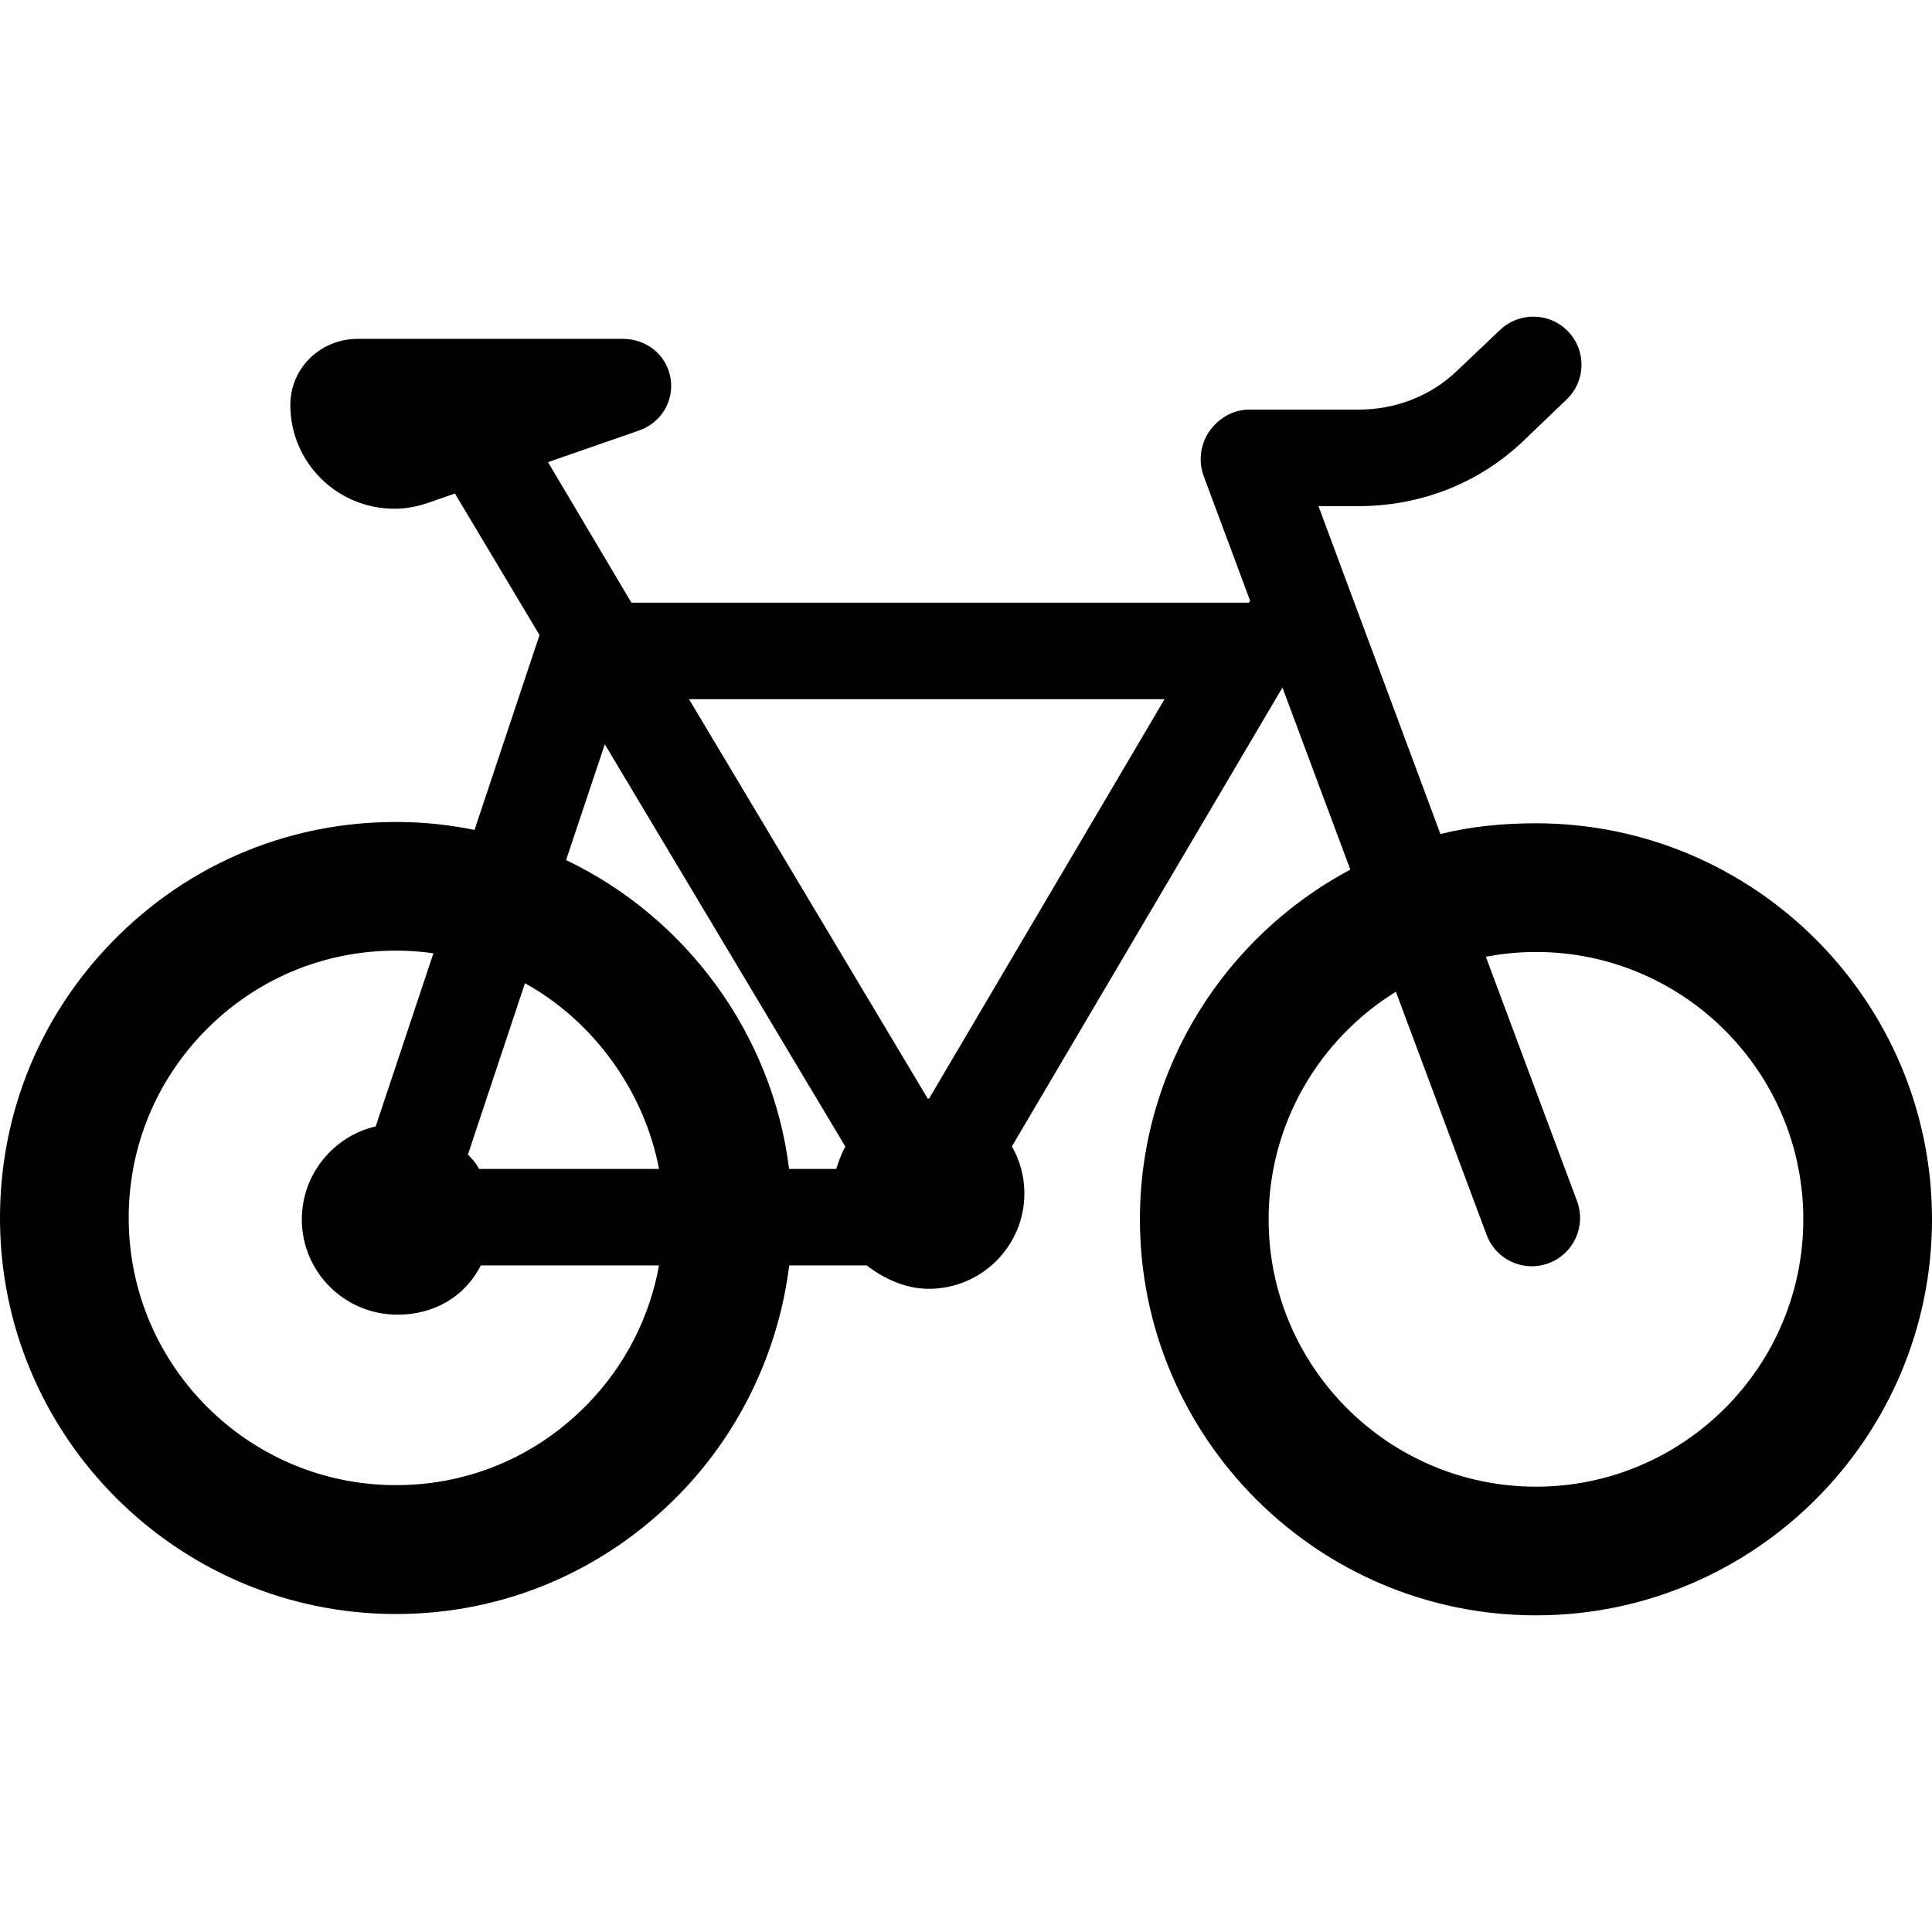
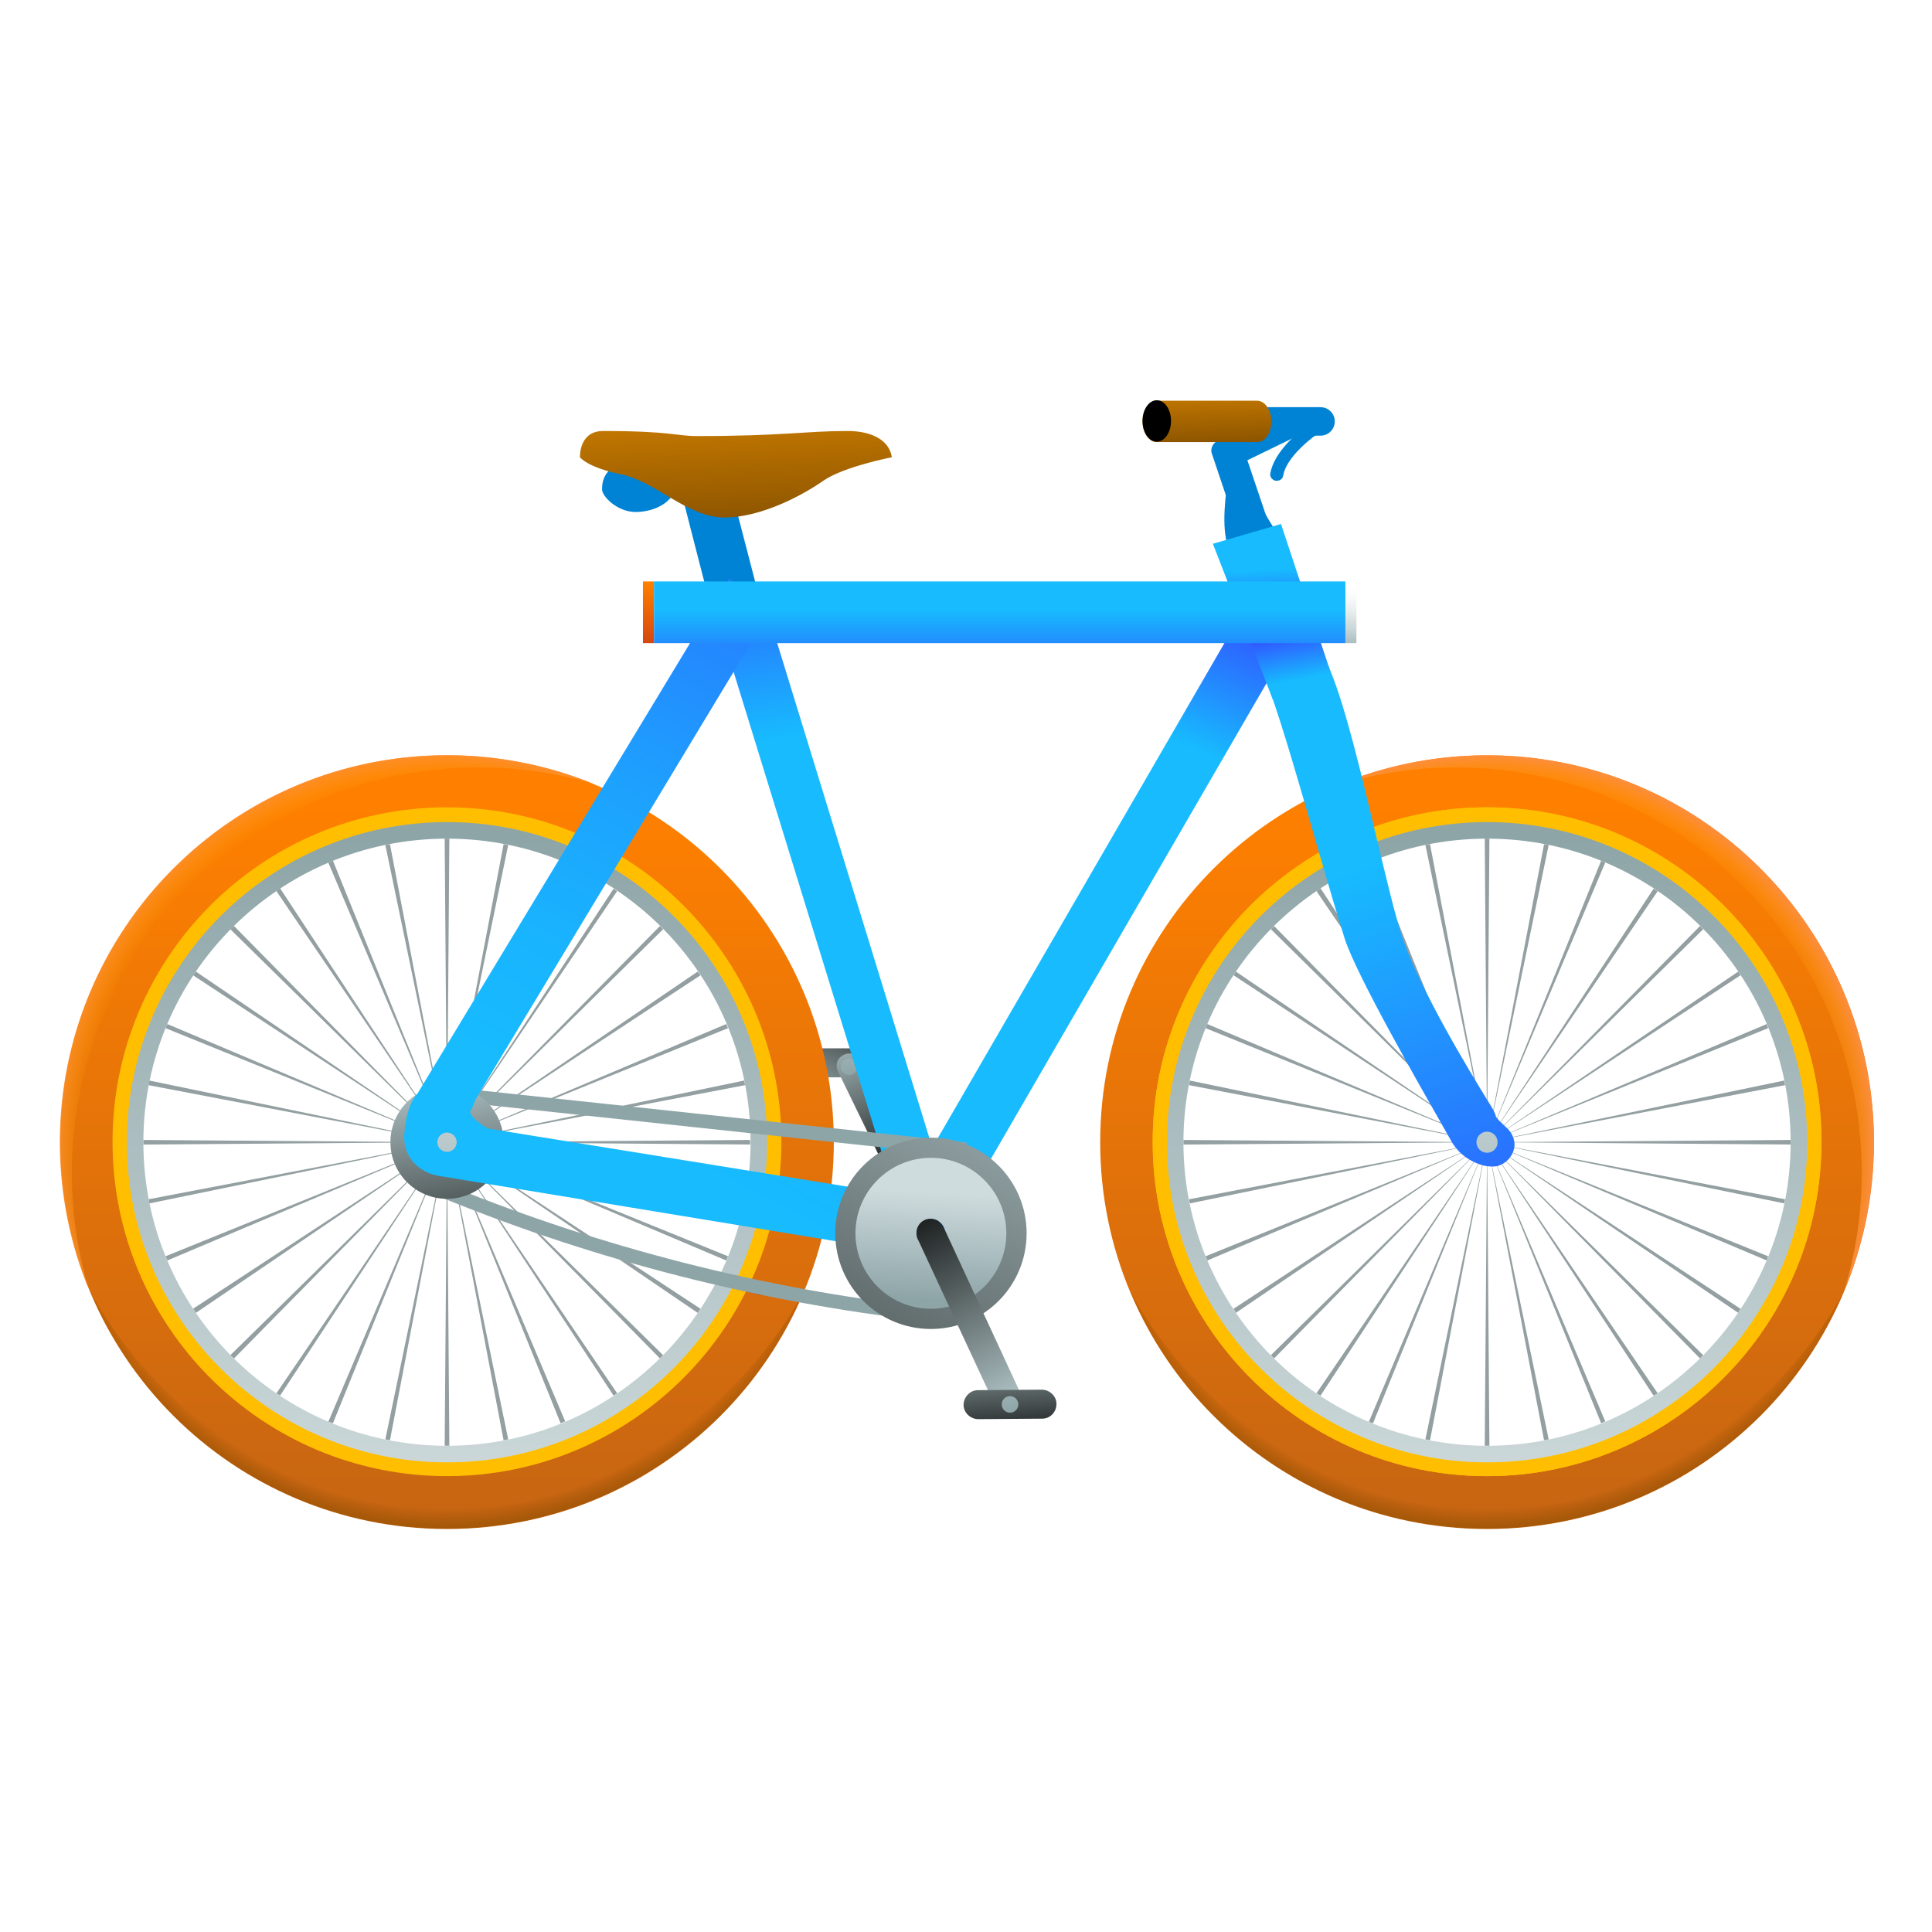
- <svg xmlns="http://www.w3.org/2000/svg" fill="#000000" height="800px" width="800px" version="1.1" id="Capa_1" viewBox="0 0 300.25 300.25" xml:space="preserve">
-   <path d="M238.703,127.946c-5.119,0-10.089,0.487-14.847,1.67l-18.955-50.955h6.176c9.72,0,18.913-3.577,25.887-10.345l6.541-6.273  c2.973-2.885,3.043-7.595,0.158-10.568s-7.633-3.024-10.605-0.139l-6.541,6.206c-4.159,4.037-9.643,6.118-15.439,6.118h-16.979  c-2.458,0-4.76,1.356-6.161,3.375c-1.401,2.02-1.725,4.673-0.865,6.975l7.214,19.372c-0.046-0.001-0.093,0.141-0.139,0.141  c-0.016,0-0.032,0.137-0.049,0.137H98.126L85.165,71.823l14.078-4.895c3.467-1.191,5.564-4.55,4.961-8.166  c-0.604-3.615-3.731-6.101-7.397-6.101H55.597c-5.775,0-10.475,4.506-10.475,10.281c0,8.941,7.266,16.12,16.196,16.12  c1.79,0,3.565-0.347,5.277-0.934l4.103-1.433l13.146,21.996l-10.097,30.285c-3.312-0.669-6.714-1.09-10.193-1.201  c-17.589-0.563-34.055,6.138-46.219,18.697c-11.694,12.074-17.84,27.992-17.303,44.822c1.032,32.337,27.172,58.476,59.509,59.508  c0.673,0.021,1.34,0.032,2.008,0.032c16.811,0,32.513-6.716,44.212-18.794c9.464-9.773,15.291-22.38,16.885-35.38h12.051  c2.598,2,5.961,3.634,9.639,3.634c8.196,0,14.864-6.636,14.864-14.833c0-2.661-0.712-5.139-1.942-7.303l42.042-71.305l10.553,28.289  c-19.435,10.359-32.698,30.831-32.698,54.348c0,33.938,27.61,61.549,61.548,61.549s61.547-27.61,61.547-61.547  S272.641,127.946,238.703,127.946z M180.979,108.661l-36.606,62.091c-0.013,0-0.025-0.062-0.037-0.062  c-0.043,0-0.084,0.096-0.127,0.097l-37.131-62.125H180.979z M93.992,115.669l37.378,62.514c-0.618,1.101-1.089,2.478-1.412,3.478  h-7.326c-2.591-21-16.064-39.121-34.658-48.001L93.992,115.669z M74.447,181.661c-0.503-1-1.081-1.526-1.728-2.233l8.865-26.626  c10.72,5.925,18.562,16.859,20.834,28.859H74.447z M91.395,218.126c-8.215,8.481-19.311,13.04-31.215,12.655  c-21.822-0.696-39.461-18.319-40.157-40.141c-0.363-11.369,3.784-22.112,11.679-30.262c7.898-8.154,18.497-12.642,29.845-12.642  c0.455,0,0.91,0.01,1.369,0.024c1.502,0.048,2.981,0.185,4.439,0.389l-8.966,26.9c-6.569,1.537-11.481,7.43-11.481,14.461  c0,8.196,6.668,14.801,14.863,14.801c5.552,0,10.395-2.65,12.947-7.65h27.699C100.966,204.661,97.197,212.135,91.395,218.126z   M238.703,231.042c-22.909,0-41.548-18.639-41.548-41.548c0-14.932,7.921-28.044,19.779-35.369l14.098,37.785  c1.125,3.017,3.986,4.88,7.027,4.88c0.871,0,1.757-0.152,2.621-0.476c3.881-1.447,5.853-5.768,4.404-9.648l-14.169-37.977  c2.524-0.481,5.125-0.743,7.788-0.743c22.909,0,41.547,18.639,41.547,41.548S261.613,231.042,238.703,231.042z" />
+ <svg xmlns="http://www.w3.org/2000/svg" width="800px" height="800px" viewBox="0 0 24 24" fill="none">
+   <path d="M18.473 9.383C15.822 9.383 13.667 11.531 13.667 14.188C13.667 16.846 15.816 18.994 18.473 18.994C21.124 18.994 23.279 16.846 23.279 14.188C23.279 11.531 21.124 9.383 18.473 9.383ZM18.473 18.108C16.307 18.108 14.553 16.354 14.553 14.188C14.553 12.023 16.307 10.268 18.473 10.268C20.639 10.268 22.393 12.023 22.393 14.188C22.393 16.354 20.639 18.108 18.473 18.108Z" fill="url(#paint0_linear)" />
+   <path d="M18.473 10.029C16.176 10.029 14.319 11.892 14.319 14.183C14.319 16.48 16.181 18.337 18.473 18.337C20.764 18.337 22.627 16.474 22.627 14.183C22.627 11.892 20.77 10.029 18.473 10.029ZM18.473 18.126C16.296 18.126 14.536 16.36 14.536 14.189C14.536 12.012 16.302 10.252 18.473 10.252C20.644 10.252 22.41 12.017 22.41 14.189C22.41 16.366 20.65 18.126 18.473 18.126Z" fill="#FFBF00" />
+   <path d="M18.473 18.68C16.559 18.68 14.896 17.611 14.039 16.04C14.764 17.771 16.473 18.989 18.473 18.989C20.467 18.989 22.181 17.771 22.907 16.04C22.05 17.617 20.387 18.68 18.473 18.68Z" fill="url(#paint1_radial)" />
+   <path d="M10.176 13.023H10.97C11.067 13.023 11.153 13.103 11.153 13.201C11.153 13.298 11.073 13.383 10.976 13.383H10.181C10.084 13.383 9.999 13.303 9.999 13.206C9.999 13.103 10.079 13.023 10.176 13.023Z" fill="url(#paint2_linear)" />
+   <path d="M18.473 14.189L22.244 14.161V14.218L18.473 14.189Z" fill="#939FA1" />
+   <path d="M14.701 14.161L18.473 14.189L14.701 14.218V14.161Z" fill="#939FA1" />
+   <path d="M18.473 14.189L18.502 17.96H18.444L18.473 14.189Z" fill="#939FA1" />
+   <path d="M18.502 10.418L18.473 14.189L18.444 10.418H18.502Z" fill="#939FA1" />
+   <path d="M18.473 14.189L21.158 16.835L21.118 16.875L18.473 14.189Z" fill="#939FA1" />
+   <path d="M15.827 11.503L18.473 14.189L15.787 11.543L15.827 11.503Z" fill="#939FA1" />
+   <path d="M18.473 14.189L15.827 16.875L15.787 16.835L18.473 14.189Z" fill="#939FA1" />
+   <path d="M21.158 11.543L18.473 14.189L21.118 11.503L21.158 11.543Z" fill="#939FA1" />
+   <path d="M18.473 14.189L21.947 12.721L21.964 12.772L18.473 14.189Z" fill="#939FA1" />
+   <path d="M14.976 15.606L18.473 14.189L14.998 15.658L14.976 15.606Z" fill="#939FA1" />
+   <path d="M18.473 14.189L19.941 17.657L19.89 17.68L18.473 14.189Z" fill="#939FA1" />
+   <path d="M17.056 10.692L18.473 14.189L17.004 10.715L17.056 10.692Z" fill="#939FA1" />
+   <path d="M18.473 14.189L21.964 15.606L21.947 15.658L18.473 14.189Z" fill="#939FA1" />
+   <path d="M14.998 12.721L18.473 14.189L14.976 12.772L14.998 12.721Z" fill="#939FA1" />
+   <path d="M18.473 14.189L17.056 17.68L17.004 17.663L18.473 14.189Z" fill="#939FA1" />
+   <path d="M19.941 10.715L18.473 14.189L19.89 10.692L19.941 10.715Z" fill="#939FA1" />
+   <path d="M18.473 14.189L22.164 13.423L22.175 13.48L18.473 14.189Z" fill="#939FA1" />
+   <path d="M14.77 14.898L18.473 14.189L14.781 14.949L14.77 14.898Z" fill="#939FA1" />
+   <path d="M18.473 14.189L19.238 17.88L19.181 17.892L18.473 14.189Z" fill="#939FA1" />
+   <path d="M17.764 10.486L18.473 14.189L17.707 10.497L17.764 10.486Z" fill="#939FA1" />
+   <path d="M18.473 14.189L21.621 16.258L21.593 16.309L18.473 14.189Z" fill="#939FA1" />
+   <path d="M15.352 12.069L18.473 14.189L15.324 12.115L15.352 12.069Z" fill="#939FA1" />
+   <path d="M18.473 14.189L16.404 17.337L16.353 17.309L18.473 14.189Z" fill="#939FA1" />
+   <path d="M20.593 11.069L18.473 14.189L20.541 11.04L20.593 11.069Z" fill="#939FA1" />
+   <path d="M18.473 14.189L21.593 12.069L21.621 12.115L18.473 14.189Z" fill="#939FA1" />
+   <path d="M15.324 16.258L18.473 14.189L15.352 16.309L15.324 16.258Z" fill="#939FA1" />
+   <path d="M18.473 14.189L20.593 17.309L20.541 17.337L18.473 14.189Z" fill="#939FA1" />
+   <path d="M16.404 11.034L18.473 14.188L16.353 11.069L16.404 11.034Z" fill="#939FA1" />
+   <path d="M18.473 14.189L22.175 14.898L22.164 14.949L18.473 14.189Z" fill="#939FA1" />
+   <path d="M14.781 13.423L18.473 14.189L14.77 13.48L14.781 13.423Z" fill="#939FA1" />
+   <path d="M18.473 14.189L17.764 17.892L17.707 17.88L18.473 14.189Z" fill="#939FA1" />
+   <path d="M19.238 10.497L18.473 14.189L19.181 10.486L19.238 10.497Z" fill="#939FA1" />
+   <path d="M5.553 14.189L9.318 14.161V14.218L5.553 14.189Z" fill="#939FA1" />
+   <path d="M1.781 14.161L5.553 14.189L1.781 14.218V14.161Z" fill="#939FA1" />
+   <path d="M5.553 14.189L5.582 17.96H5.524L5.553 14.189Z" fill="#939FA1" />
+   <path d="M5.582 10.418L5.553 14.189L5.524 10.418H5.582Z" fill="#939FA1" />
+   <path d="M5.553 14.189L8.238 16.835L8.198 16.875L5.553 14.189Z" fill="#939FA1" />
+   <path d="M2.907 11.503L5.553 14.189L2.861 11.543L2.907 11.503Z" fill="#939FA1" />
+   <path d="M5.553 14.189L2.907 16.875L2.861 16.835L5.553 14.189Z" fill="#939FA1" />
+   <path d="M8.238 11.543L5.553 14.189L8.198 11.503L8.238 11.543Z" fill="#939FA1" />
+   <path d="M5.553 14.189L9.021 12.721L9.044 12.772L5.553 14.189Z" fill="#939FA1" />
+   <path d="M2.056 15.606L5.553 14.189L2.079 15.658L2.056 15.606Z" fill="#939FA1" />
+   <path d="M5.553 14.189L7.021 17.657L6.964 17.68L5.553 14.189Z" fill="#939FA1" />
+   <path d="M4.136 10.692L5.553 14.189L4.078 10.715L4.136 10.692Z" fill="#939FA1" />
+   <path d="M5.553 14.189L9.044 15.606L9.021 15.658L5.553 14.189Z" fill="#939FA1" />
+   <path d="M2.079 12.721L5.553 14.189L2.056 12.772L2.079 12.721Z" fill="#939FA1" />
+   <path d="M5.553 14.189L4.136 17.68L4.078 17.663L5.553 14.189Z" fill="#939FA1" />
+   <path d="M7.021 10.715L5.553 14.189L6.964 10.692L7.021 10.715Z" fill="#939FA1" />
+   <path d="M5.553 14.189L9.244 13.423L9.256 13.48L5.553 14.189Z" fill="#939FA1" />
+   <path d="M1.844 14.898L5.553 14.189L1.856 14.949L1.844 14.898Z" fill="#939FA1" />
+   <path d="M5.553 14.189L6.313 17.88L6.256 17.892L5.553 14.189Z" fill="#939FA1" />
+   <path d="M4.844 10.486L5.553 14.189L4.787 10.497L4.844 10.486Z" fill="#939FA1" />
+   <path d="M5.553 14.189L8.702 16.258L8.667 16.309L5.553 14.189Z" fill="#939FA1" />
+   <path d="M2.433 12.069L5.553 14.189L2.398 12.115L2.433 12.069Z" fill="#939FA1" />
+   <path d="M5.553 14.189L3.479 17.337L3.433 17.309L5.553 14.189Z" fill="#939FA1" />
+   <path d="M7.667 11.069L5.553 14.189L7.622 11.04L7.667 11.069Z" fill="#939FA1" />
+   <path d="M5.553 14.189L8.667 12.069L8.702 12.115L5.553 14.189Z" fill="#939FA1" />
+   <path d="M2.398 16.258L5.553 14.189L2.433 16.309L2.398 16.258Z" fill="#939FA1" />
+   <path d="M5.553 14.189L7.667 17.309L7.622 17.337L5.553 14.189Z" fill="#939FA1" />
+   <path d="M3.479 11.034L5.553 14.188L3.433 11.069L3.479 11.034Z" fill="#939FA1" />
+   <path d="M5.553 14.189L9.256 14.898L9.244 14.949L5.553 14.189Z" fill="#939FA1" />
+   <path d="M1.856 13.423L5.553 14.189L1.844 13.48L1.856 13.423Z" fill="#939FA1" />
+   <path d="M5.553 14.189L4.844 17.892L4.787 17.88L5.553 14.189Z" fill="#939FA1" />
+   <path d="M6.313 10.497L5.553 14.189L6.256 10.486L6.313 10.497Z" fill="#939FA1" />
+   <path d="M5.553 9.383C2.901 9.383 0.747 11.531 0.747 14.188C0.747 16.846 2.896 18.994 5.553 18.994C8.21 18.994 10.358 16.846 10.358 14.188C10.358 11.531 8.204 9.383 5.553 9.383ZM5.553 18.108C3.387 18.108 1.633 16.354 1.633 14.188C1.633 12.023 3.387 10.268 5.553 10.268C7.718 10.268 9.473 12.023 9.473 14.188C9.473 16.354 7.713 18.108 5.553 18.108Z" fill="url(#paint3_linear)" />
+   <path d="M5.553 10.029C3.256 10.029 1.398 11.892 1.398 14.183C1.398 16.48 3.261 18.337 5.553 18.337C7.844 18.337 9.707 16.474 9.707 14.183C9.707 11.892 7.844 10.029 5.553 10.029ZM5.553 18.126C3.376 18.126 1.616 16.36 1.616 14.189C1.616 12.012 3.381 10.252 5.553 10.252C7.724 10.252 9.49 12.017 9.49 14.189C9.49 16.366 7.724 18.126 5.553 18.126Z" fill="#FFBF00" />
+   <path d="M5.553 10.212C3.359 10.212 1.576 11.995 1.576 14.189C1.576 16.383 3.359 18.166 5.553 18.166C7.747 18.166 9.53 16.383 9.53 14.189C9.53 11.989 7.747 10.212 5.553 10.212ZM5.553 17.96C3.473 17.96 1.781 16.275 1.781 14.189C1.781 12.109 3.467 10.418 5.553 10.418C7.639 10.418 9.324 12.103 9.324 14.189C9.319 16.269 7.633 17.96 5.553 17.96Z" fill="url(#paint4_linear)" />
+   <path d="M5.553 18.68C3.639 18.68 1.976 17.611 1.119 16.04C1.844 17.771 3.553 18.989 5.553 18.989C7.547 18.989 9.262 17.771 9.987 16.04C9.13 17.617 7.467 18.68 5.553 18.68Z" fill="url(#paint5_radial)" />
+   <path d="M18.473 10.029C16.176 10.029 14.319 11.892 14.319 14.183C14.319 16.48 16.181 18.337 18.473 18.337C20.764 18.337 22.627 16.474 22.627 14.183C22.627 11.892 20.77 10.029 18.473 10.029ZM18.473 18.126C16.296 18.126 14.536 16.36 14.536 14.189C14.536 12.012 16.302 10.252 18.473 10.252C20.644 10.252 22.41 12.017 22.41 14.189C22.41 16.366 20.65 18.126 18.473 18.126Z" fill="#FFBF00" />
+   <path d="M18.473 10.212C16.279 10.212 14.496 11.995 14.496 14.189C14.496 16.383 16.279 18.166 18.473 18.166C20.667 18.166 22.45 16.383 22.45 14.189C22.45 11.989 20.667 10.212 18.473 10.212ZM18.473 17.96C16.393 17.96 14.701 16.275 14.701 14.189C14.701 12.109 16.387 10.418 18.473 10.418C20.558 10.418 22.244 12.103 22.244 14.189C22.244 16.269 20.553 17.96 18.473 17.96Z" fill="url(#paint6_linear)" />
+   <path d="M11.364 15.269L10.41 13.309C10.37 13.229 10.404 13.137 10.484 13.103C10.564 13.063 10.656 13.098 10.69 13.178L11.644 15.137L11.364 15.269Z" fill="url(#paint7_linear)" />
+   <path d="M10.547 13.355C10.604 13.355 10.65 13.309 10.65 13.252C10.65 13.195 10.604 13.149 10.547 13.149C10.49 13.149 10.444 13.195 10.444 13.252C10.444 13.309 10.49 13.355 10.547 13.355Z" fill="url(#paint8_linear)" />
+   <path d="M11.559 15.434C11.618 15.434 11.667 15.386 11.667 15.326C11.667 15.266 11.618 15.217 11.559 15.217C11.499 15.217 11.45 15.266 11.45 15.326C11.45 15.386 11.499 15.434 11.559 15.434Z" fill="#FB9261" />
+   <path d="M11.678 15.486L11.141 15.017L15.667 7.2L16.204 7.674L11.678 15.486Z" fill="url(#paint9_linear)" />
+   <path d="M11.21 15.149L8.827 7.418L9.444 7.303L11.821 15.035L11.21 15.149Z" fill="url(#paint10_linear)" />
+   <path d="M7.616 5.8C7.49 5.897 7.479 6 7.479 6.08C7.479 6.166 7.667 6.36 7.896 6.36C8.124 6.36 8.37 6.246 8.41 6.017C8.456 5.795 7.616 5.8 7.616 5.8Z" fill="#0083D4" />
+   <path d="M9.501 15.983L8.976 15.846C8.959 15.88 8.941 15.921 8.924 15.955L9.45 16.092C9.473 16.058 9.49 16.018 9.501 15.983Z" fill="#B34F20" />
+   <path d="M11.564 16.503C11.53 16.503 11.496 16.503 11.461 16.497C11.41 16.492 11.359 16.486 11.307 16.474L11.347 16.28C11.387 16.292 11.433 16.297 11.473 16.297C11.501 16.297 11.53 16.303 11.559 16.303C12.061 16.303 12.496 15.915 12.541 15.406C12.564 15.143 12.484 14.886 12.313 14.686C12.141 14.486 11.907 14.36 11.644 14.337L11.661 14.143C11.976 14.172 12.261 14.32 12.461 14.56C12.661 14.8 12.759 15.109 12.73 15.423C12.684 16.04 12.17 16.503 11.564 16.503Z" fill="#FB9261" />
+   <path d="M11.907 16.457L11.456 16.406C9.421 16.172 7.421 15.663 5.524 14.892L5.507 14.886L5.381 14.766L5.501 14.64L5.604 14.737C7.484 15.497 9.461 16.006 11.479 16.234L11.93 16.286L11.907 16.457Z" fill="#8EA5A8" />
+   <path d="M5.548 13.501L5.53 13.671L11.99 14.363L12.008 14.193L5.548 13.501Z" fill="#8EA5A8" />
+   <path d="M5.553 14.892C5.941 14.892 6.256 14.577 6.256 14.189C6.256 13.8 5.941 13.486 5.553 13.486C5.165 13.486 4.85 13.8 4.85 14.189C4.85 14.577 5.165 14.892 5.553 14.892Z" fill="url(#paint11_linear)" />
+   <path d="M5.553 14.429C5.685 14.429 5.793 14.321 5.793 14.189C5.793 14.056 5.685 13.949 5.553 13.949C5.42 13.949 5.313 14.056 5.313 14.189C5.313 14.321 5.42 14.429 5.553 14.429Z" fill="#FB9261" />
+   <path d="M5.553 14.32C5.625 14.32 5.684 14.262 5.684 14.189C5.684 14.117 5.625 14.058 5.553 14.058C5.48 14.058 5.421 14.117 5.421 14.189C5.421 14.262 5.48 14.32 5.553 14.32Z" fill="#2684FF" />
+   <path d="M8.758 7.263L8.381 5.795L8.981 5.686L9.444 7.469L8.758 7.263Z" fill="#0083D4" />
+   <path d="M15.616 6.874C15.536 6.874 15.456 6.823 15.427 6.743L15.05 5.623C15.05 5.623 15.016 5.497 15.193 5.446C15.359 5.4 15.421 5.497 15.421 5.497L15.799 6.617C15.833 6.72 15.776 6.829 15.673 6.869C15.662 6.869 15.639 6.874 15.616 6.874Z" fill="#0083D4" />
+   <path d="M16.404 5.412H15.621C15.524 5.412 15.444 5.332 15.444 5.235C15.444 5.138 15.524 5.058 15.621 5.058H16.404C16.502 5.058 16.581 5.138 16.581 5.235C16.581 5.332 16.502 5.412 16.404 5.412Z" fill="#0083D4" />
+   <path d="M7.204 5.68C7.204 5.554 7.256 5.354 7.49 5.354C8.33 5.354 8.404 5.417 8.656 5.417C9.73 5.417 9.999 5.354 10.53 5.354C10.804 5.354 11.044 5.452 11.079 5.68C11.079 5.68 10.484 5.795 10.227 5.972C9.976 6.149 9.456 6.429 8.999 6.429C8.541 6.429 8.141 5.977 7.713 5.892C7.296 5.806 7.204 5.68 7.204 5.68Z" fill="url(#paint12_linear)" />
+   <path d="M8.124 7.223H7.987V7.989H8.124V7.223Z" fill="url(#paint13_linear)" />
+   <path d="M16.85 7.223H16.713V7.989H16.85V7.223Z" fill="url(#paint14_linear)" />
+   <path d="M11.564 15.486C11.473 15.486 11.398 15.411 11.398 15.32C11.398 15.229 11.473 15.154 11.564 15.154C11.656 15.154 11.73 15.229 11.73 15.32C11.724 15.411 11.656 15.486 11.564 15.486ZM11.564 15.177C11.484 15.177 11.416 15.246 11.416 15.326C11.416 15.406 11.484 15.474 11.564 15.474C11.644 15.474 11.713 15.406 11.713 15.326C11.713 15.246 11.644 15.177 11.564 15.177Z" fill="#F1F1F1" />
+   <path d="M6.056 14.018C5.867 13.903 5.839 13.829 5.839 13.812C5.839 13.812 5.839 13.812 5.839 13.806L5.861 13.777L5.907 13.658L9.57 7.589L9.056 7.189L5.187 13.583C5.056 13.72 5.027 14 5.021 14.12C5.021 14.452 5.296 14.583 5.444 14.606L12.004 15.686L12.13 15L6.056 14.018Z" fill="url(#paint15_linear)" />
+   <path d="M5.553 14.309C5.619 14.309 5.673 14.255 5.673 14.189C5.673 14.123 5.619 14.069 5.553 14.069C5.486 14.069 5.433 14.123 5.433 14.189C5.433 14.255 5.486 14.309 5.553 14.309Z" fill="url(#paint16_linear)" />
+   <path d="M18.73 14.023L18.616 13.914C18.587 13.88 18.581 13.869 18.581 13.863C18.576 13.84 18.564 13.811 18.524 13.743C18.215 13.246 17.661 12.32 17.433 11.68C17.341 11.423 17.221 10.909 17.09 10.366C16.913 9.623 16.713 8.783 16.53 8.343L16.501 8.269L15.753 8.514L15.781 8.6C15.93 9.011 16.158 9.8 16.358 10.497C16.495 10.971 16.627 11.417 16.707 11.669C16.861 12.131 17.616 13.451 17.981 14.091L18.033 14.183C18.118 14.331 18.261 14.434 18.433 14.48C18.433 14.48 18.484 14.491 18.535 14.491C18.558 14.491 18.576 14.491 18.598 14.486C18.707 14.457 18.787 14.371 18.81 14.263C18.827 14.183 18.793 14.086 18.73 14.023Z" fill="url(#paint17_linear)" />
+   <path d="M18.473 14.32C18.545 14.32 18.604 14.262 18.604 14.189C18.604 14.117 18.545 14.058 18.473 14.058C18.4 14.058 18.341 14.117 18.341 14.189C18.341 14.262 18.4 14.32 18.473 14.32Z" fill="url(#paint18_linear)" />
+   <path d="M15.244 6.029C15.244 6.029 15.153 6.577 15.267 6.812C15.381 7.046 15.747 6.697 15.747 6.697L15.855 6.612L15.467 5.972L15.244 6.029Z" fill="#0083D4" />
+   <path d="M15.913 6.509L15.067 6.755L15.393 7.595H15.45C15.667 7.595 15.89 7.612 16.164 7.657L16.301 7.68L15.913 6.509Z" fill="url(#paint19_linear)" />
+   <path d="M16.244 7.497L16.193 7.492C15.913 7.452 15.678 7.429 15.45 7.429H15.324L15.81 8.686L16.558 8.434L16.244 7.497Z" fill="url(#paint20_linear)" />
+   <path d="M15.861 5.972C15.856 5.972 15.85 5.972 15.844 5.972C15.799 5.96 15.77 5.92 15.781 5.874C15.827 5.646 16.038 5.446 16.187 5.32L16.113 5.309C16.067 5.303 16.038 5.263 16.044 5.217C16.05 5.172 16.09 5.143 16.136 5.149L16.416 5.189C16.45 5.194 16.479 5.217 16.484 5.252C16.49 5.286 16.479 5.32 16.444 5.337C16.439 5.337 15.998 5.617 15.941 5.903C15.936 5.949 15.901 5.972 15.861 5.972Z" fill="#0083D4" />
+   <path d="M15.267 5.812C15.204 5.812 15.147 5.778 15.119 5.72C15.079 5.64 15.113 5.543 15.193 5.503L16.05 5.086C16.13 5.046 16.227 5.08 16.267 5.16C16.307 5.24 16.273 5.338 16.193 5.378L15.336 5.795C15.313 5.806 15.29 5.812 15.267 5.812Z" fill="#0083D4" />
+   <path d="M11.564 16.509C12.221 16.509 12.753 15.977 12.753 15.32C12.753 14.664 12.221 14.132 11.564 14.132C10.908 14.132 10.376 14.664 10.376 15.32C10.376 15.977 10.908 16.509 11.564 16.509Z" fill="url(#paint21_linear)" />
+   <path d="M11.564 16.258C12.082 16.258 12.501 15.838 12.501 15.32C12.501 14.803 12.082 14.383 11.564 14.383C11.046 14.383 10.627 14.803 10.627 15.32C10.627 15.838 11.046 16.258 11.564 16.258Z" fill="url(#paint22_linear)" />
+   <path d="M11.564 15.497C11.662 15.497 11.742 15.418 11.742 15.32C11.742 15.222 11.662 15.143 11.564 15.143C11.466 15.143 11.387 15.222 11.387 15.32C11.387 15.418 11.466 15.497 11.564 15.497Z" fill="#2684FF" />
+   <path d="M16.713 7.223H8.124V7.989H16.713V7.223Z" fill="url(#paint23_linear)" />
+   <path d="M15.616 5.492H14.37C14.273 5.492 14.193 5.378 14.193 5.235C14.193 5.092 14.273 4.978 14.37 4.978H15.616C15.713 4.978 15.793 5.092 15.793 5.235C15.793 5.378 15.719 5.492 15.616 5.492Z" fill="url(#paint24_linear)" />
+   <path d="M14.37 4.972C14.273 4.972 14.193 5.086 14.193 5.229C14.193 5.372 14.273 5.486 14.37 5.486C14.467 5.486 14.547 5.372 14.547 5.229C14.547 5.086 14.467 4.972 14.37 4.972Z" fill="#000000" />
+   <path d="M12.707 17.372L11.73 15.263C11.713 15.217 11.678 15.178 11.633 15.155C11.541 15.115 11.438 15.155 11.398 15.246C11.376 15.303 11.381 15.366 11.41 15.412L12.387 17.515L12.707 17.372Z" fill="url(#paint25_linear)" />
+   <path d="M12.947 17.623L12.153 17.629C12.056 17.629 11.97 17.549 11.97 17.452C11.97 17.355 12.05 17.269 12.147 17.269L12.941 17.263C13.039 17.263 13.124 17.343 13.124 17.44C13.124 17.543 13.044 17.623 12.947 17.623Z" fill="url(#paint26_linear)" />
+   <path d="M12.547 17.549C12.604 17.549 12.65 17.503 12.65 17.446C12.65 17.389 12.604 17.343 12.547 17.343C12.49 17.343 12.444 17.389 12.444 17.446C12.444 17.503 12.49 17.549 12.547 17.549Z" fill="url(#paint27_linear)" />
+   <path d="M2.37 11.012C1.016 12.366 0.593 14.297 1.101 16.012C0.387 14.274 0.741 12.2 2.153 10.789C3.564 9.377 5.633 9.029 7.376 9.737C5.656 9.234 3.724 9.657 2.37 11.012Z" fill="url(#paint28_radial)" />
+   <path d="M21.867 10.789C20.524 9.446 18.593 9.069 16.913 9.64C16.913 9.651 16.919 9.657 16.919 9.669C18.564 9.28 20.364 9.726 21.65 11.006C23.004 12.36 23.427 14.291 22.919 16.006C23.633 14.274 23.279 12.2 21.867 10.789Z" fill="url(#paint29_radial)" />
+   <defs>
+     <linearGradient id="paint0_linear" x1="18.473" y1="24.432" x2="18.473" y2="9.945" gradientUnits="userSpaceOnUse">
+       <stop stop-color="#A3541E" />
+       <stop offset="1" stop-color="#FF8000" />
+     </linearGradient>
+     <radialGradient id="paint1_radial" cx="0" cy="0" r="1" gradientUnits="userSpaceOnUse" gradientTransform="translate(18.4724 13.9924) scale(5.18065)">
+       <stop offset="0.917" stop-color="#7A4400" stop-opacity="0" />
+       <stop offset="0.996" stop-color="#975500" />
+     </radialGradient>
+     <linearGradient id="paint2_linear" x1="11.024" y1="12.201" x2="10.252" y2="13.915" gradientUnits="userSpaceOnUse">
+       <stop />
+       <stop offset="1" stop-color="#A9BCBE" />
+     </linearGradient>
+     <linearGradient id="paint3_linear" x1="5.55" y1="24.432" x2="5.55" y2="9.945" gradientUnits="userSpaceOnUse">
+       <stop stop-color="#A3541E" />
+       <stop offset="1" stop-color="#FF8000" />
+     </linearGradient>
+     <linearGradient id="paint4_linear" x1="5.55" y1="10.414" x2="5.55" y2="20.719" gradientUnits="userSpaceOnUse">
+       <stop stop-color="#8EA5A8" />
+       <stop offset="1" stop-color="#DEE7E8" />
+     </linearGradient>
+     <radialGradient id="paint5_radial" cx="0" cy="0" r="1" gradientUnits="userSpaceOnUse" gradientTransform="translate(5.55048 13.9924) scale(5.18064)">
+       <stop offset="0.917" stop-color="#7A4400" stop-opacity="0" />
+       <stop offset="0.996" stop-color="#975500" />
+     </radialGradient>
+     <linearGradient id="paint6_linear" x1="18.472" y1="10.414" x2="18.472" y2="20.719" gradientUnits="userSpaceOnUse">
+       <stop stop-color="#8EA5A8" />
+       <stop offset="1" stop-color="#DEE7E8" />
+     </linearGradient>
+     <linearGradient id="paint7_linear" x1="11.28" y1="14.791" x2="10.451" y2="12.906" gradientUnits="userSpaceOnUse">
+       <stop />
+       <stop offset="1" stop-color="#A9BCBE" />
+     </linearGradient>
+     <linearGradient id="paint8_linear" x1="10.572" y1="13.353" x2="10.276" y2="12.162" gradientUnits="userSpaceOnUse">
+       <stop stop-color="#8EA5A8" />
+       <stop offset="1" stop-color="#CFDCDE" />
+     </linearGradient>
+     <linearGradient id="paint9_linear" x1="14.325" y1="9.858" x2="15.447" y2="7.299" gradientUnits="userSpaceOnUse">
+       <stop offset="0.254" stop-color="#17BBFE" />
+       <stop offset="1" stop-color="#3640FF" />
+     </linearGradient>
+     <linearGradient id="paint10_linear" x1="10.158" y1="10.121" x2="9.56" y2="6.181" gradientUnits="userSpaceOnUse">
+       <stop offset="0.254" stop-color="#17BBFE" />
+       <stop offset="1" stop-color="#3640FF" />
+     </linearGradient>
+     <linearGradient id="paint11_linear" x1="5.893" y1="16.288" x2="5.44" y2="13.512" gradientUnits="userSpaceOnUse">
+       <stop />
+       <stop offset="1" stop-color="#A9BCBE" />
+     </linearGradient>
+     <linearGradient id="paint12_linear" x1="9.251" y1="8.354" x2="9.069" y2="3.832" gradientUnits="userSpaceOnUse">
+       <stop stop-color="#3C2200" />
+       <stop offset="1" stop-color="#FF9D00" />
+     </linearGradient>
+     <linearGradient id="paint13_linear" x1="7.925" y1="8.387" x2="8.118" y2="7.237" gradientUnits="userSpaceOnUse">
+       <stop stop-color="#BD2719" />
+       <stop offset="1" stop-color="#FF8000" />
+     </linearGradient>
+     <linearGradient id="paint14_linear" x1="16.782" y1="7.297" x2="16.782" y2="8.003" gradientUnits="userSpaceOnUse">
+       <stop stop-color="white" />
+       <stop offset="0.184" stop-color="#F9FAFA" />
+       <stop offset="0.44" stop-color="#E6ECEC" />
+       <stop offset="0.738" stop-color="#C9D5D6" />
+       <stop offset="1" stop-color="#A9BCBE" />
+     </linearGradient>
+     <linearGradient id="paint15_linear" x1="6.947" y1="17.672" x2="13.659" y2="5.28" gradientUnits="userSpaceOnUse">
+       <stop offset="0.254" stop-color="#17BBFE" />
+       <stop offset="0.362" stop-color="#19B4FE" />
+       <stop offset="0.516" stop-color="#1DA2FE" />
+       <stop offset="0.697" stop-color="#2583FE" />
+       <stop offset="0.897" stop-color="#3059FF" />
+       <stop offset="1" stop-color="#3640FF" />
+     </linearGradient>
+     <linearGradient id="paint16_linear" x1="5.55" y1="15.993" x2="5.55" y2="13.257" gradientUnits="userSpaceOnUse">
+       <stop stop-color="#8EA5A8" />
+       <stop offset="1" stop-color="#CFDCDE" />
+     </linearGradient>
+     <linearGradient id="paint17_linear" x1="16.194" y1="8.589" x2="19.279" y2="17.131" gradientUnits="userSpaceOnUse">
+       <stop offset="0.254" stop-color="#17BBFE" />
+       <stop offset="1" stop-color="#3640FF" />
+     </linearGradient>
+     <linearGradient id="paint18_linear" x1="18.472" y1="15.993" x2="18.472" y2="13.257" gradientUnits="userSpaceOnUse">
+       <stop stop-color="#8EA5A8" />
+       <stop offset="1" stop-color="#CFDCDE" />
+     </linearGradient>
+     <linearGradient id="paint19_linear" x1="15.669" y1="6.818" x2="15.717" y2="7.856" gradientUnits="userSpaceOnUse">
+       <stop offset="0.254" stop-color="#17BBFE" />
+       <stop offset="1" stop-color="#3640FF" />
+     </linearGradient>
+     <linearGradient id="paint20_linear" x1="16.088" y1="8.688" x2="15.917" y2="7.788" gradientUnits="userSpaceOnUse">
+       <stop offset="0.254" stop-color="#17BBFE" />
+       <stop offset="1" stop-color="#3640FF" />
+     </linearGradient>
+     <linearGradient id="paint21_linear" x1="8.647" y1="21.341" x2="12.799" y2="12.77" gradientUnits="userSpaceOnUse">
+       <stop />
+       <stop offset="1" stop-color="#A9BCBE" />
+     </linearGradient>
+     <linearGradient id="paint22_linear" x1="11.517" y1="16.137" x2="11.594" y2="14.807" gradientUnits="userSpaceOnUse">
+       <stop stop-color="#8EA5A8" />
+       <stop offset="1" stop-color="#CFDCDE" />
+     </linearGradient>
+     <linearGradient id="paint23_linear" x1="12.419" y1="7.198" x2="12.419" y2="8.689" gradientUnits="userSpaceOnUse">
+       <stop offset="0.254" stop-color="#17BBFE" />
+       <stop offset="1" stop-color="#3640FF" />
+     </linearGradient>
+     <linearGradient id="paint24_linear" x1="15.024" y1="6.398" x2="14.968" y2="4.231" gradientUnits="userSpaceOnUse">
+       <stop stop-color="#3C2200" />
+       <stop offset="1" stop-color="#FF9D00" />
+     </linearGradient>
+     <linearGradient id="paint25_linear" x1="11.226" y1="14.703" x2="12.52" y2="17.325" gradientUnits="userSpaceOnUse">
+       <stop />
+       <stop offset="1" stop-color="#A9BCBE" />
+     </linearGradient>
+     <linearGradient id="paint26_linear" x1="12.597" y1="18.086" x2="12.484" y2="16.598" gradientUnits="userSpaceOnUse">
+       <stop />
+       <stop offset="1" stop-color="#A9BCBE" />
+     </linearGradient>
+     <linearGradient id="paint27_linear" x1="12.573" y1="17.546" x2="12.276" y2="16.356" gradientUnits="userSpaceOnUse">
+       <stop stop-color="#8EA5A8" />
+       <stop offset="1" stop-color="#CFDCDE" />
+     </linearGradient>
+     <radialGradient id="paint28_radial" cx="0" cy="0" r="1" gradientUnits="userSpaceOnUse" gradientTransform="translate(5.53091 14.2116) scale(4.91462)">
+       <stop offset="0.917" stop-color="#FF9D00" stop-opacity="0" />
+       <stop offset="0.998" stop-color="#FC8D41" />
+     </radialGradient>
+     <radialGradient id="paint29_radial" cx="0" cy="0" r="1" gradientUnits="userSpaceOnUse" gradientTransform="translate(18.4452 14.202) scale(4.85807)">
+       <stop offset="0.917" stop-color="#FF9D00" stop-opacity="0" />
+       <stop offset="0.998" stop-color="#FC8D41" />
+     </radialGradient>
+   </defs>
</svg>
